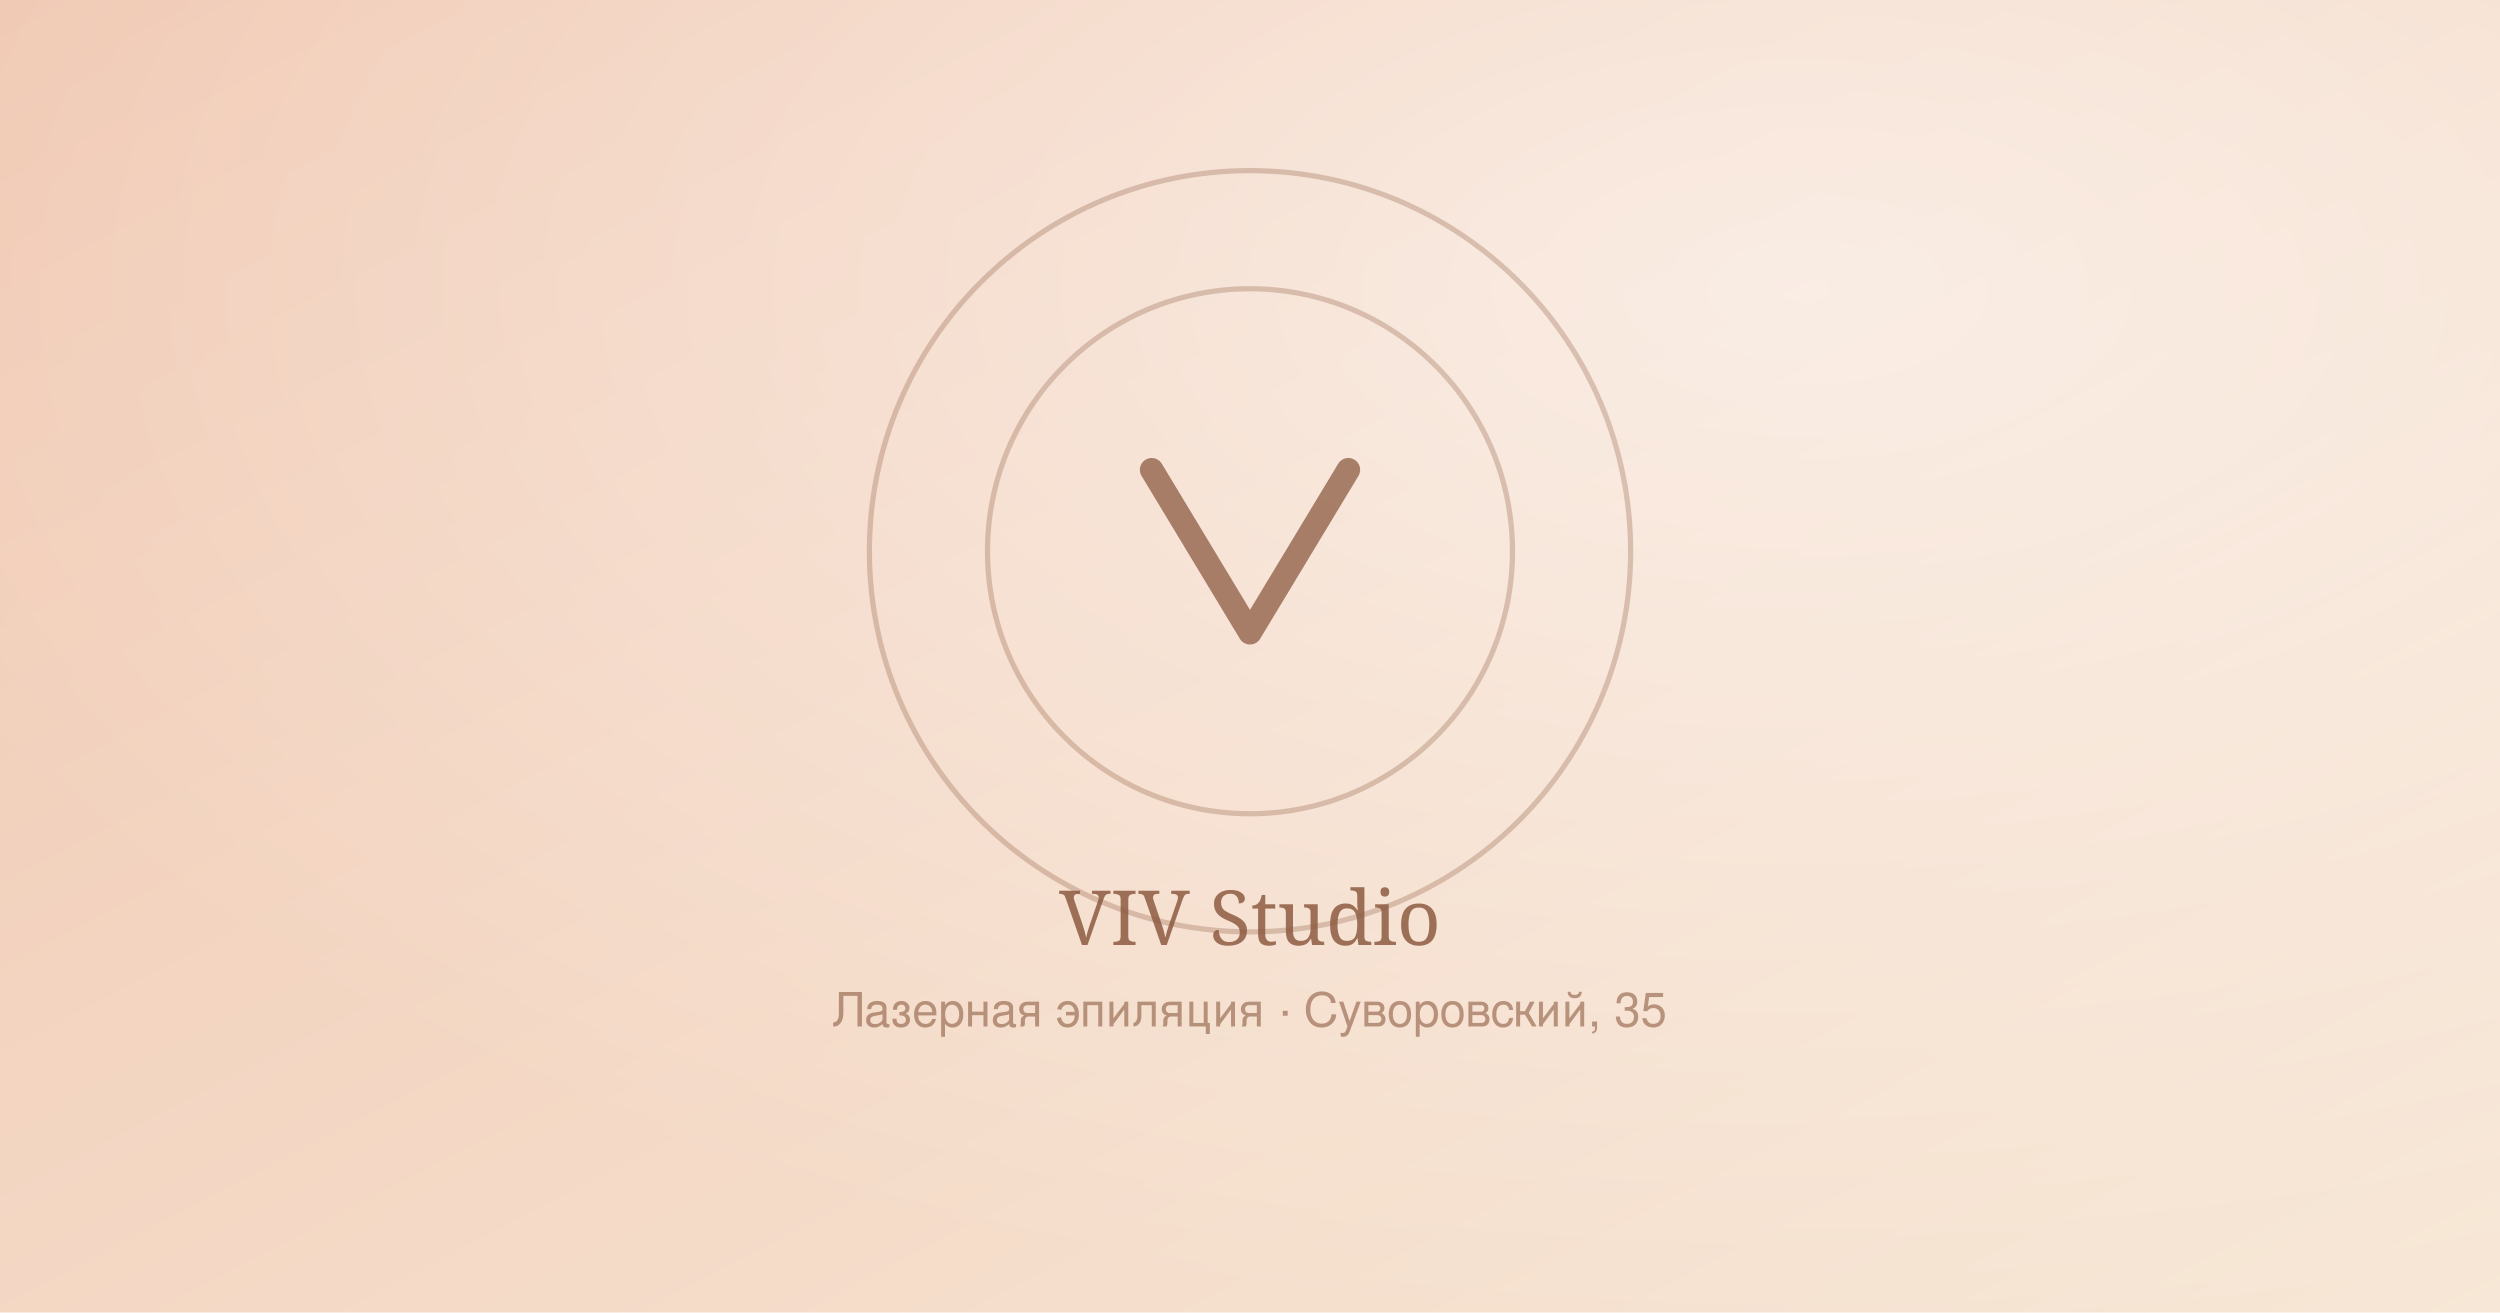
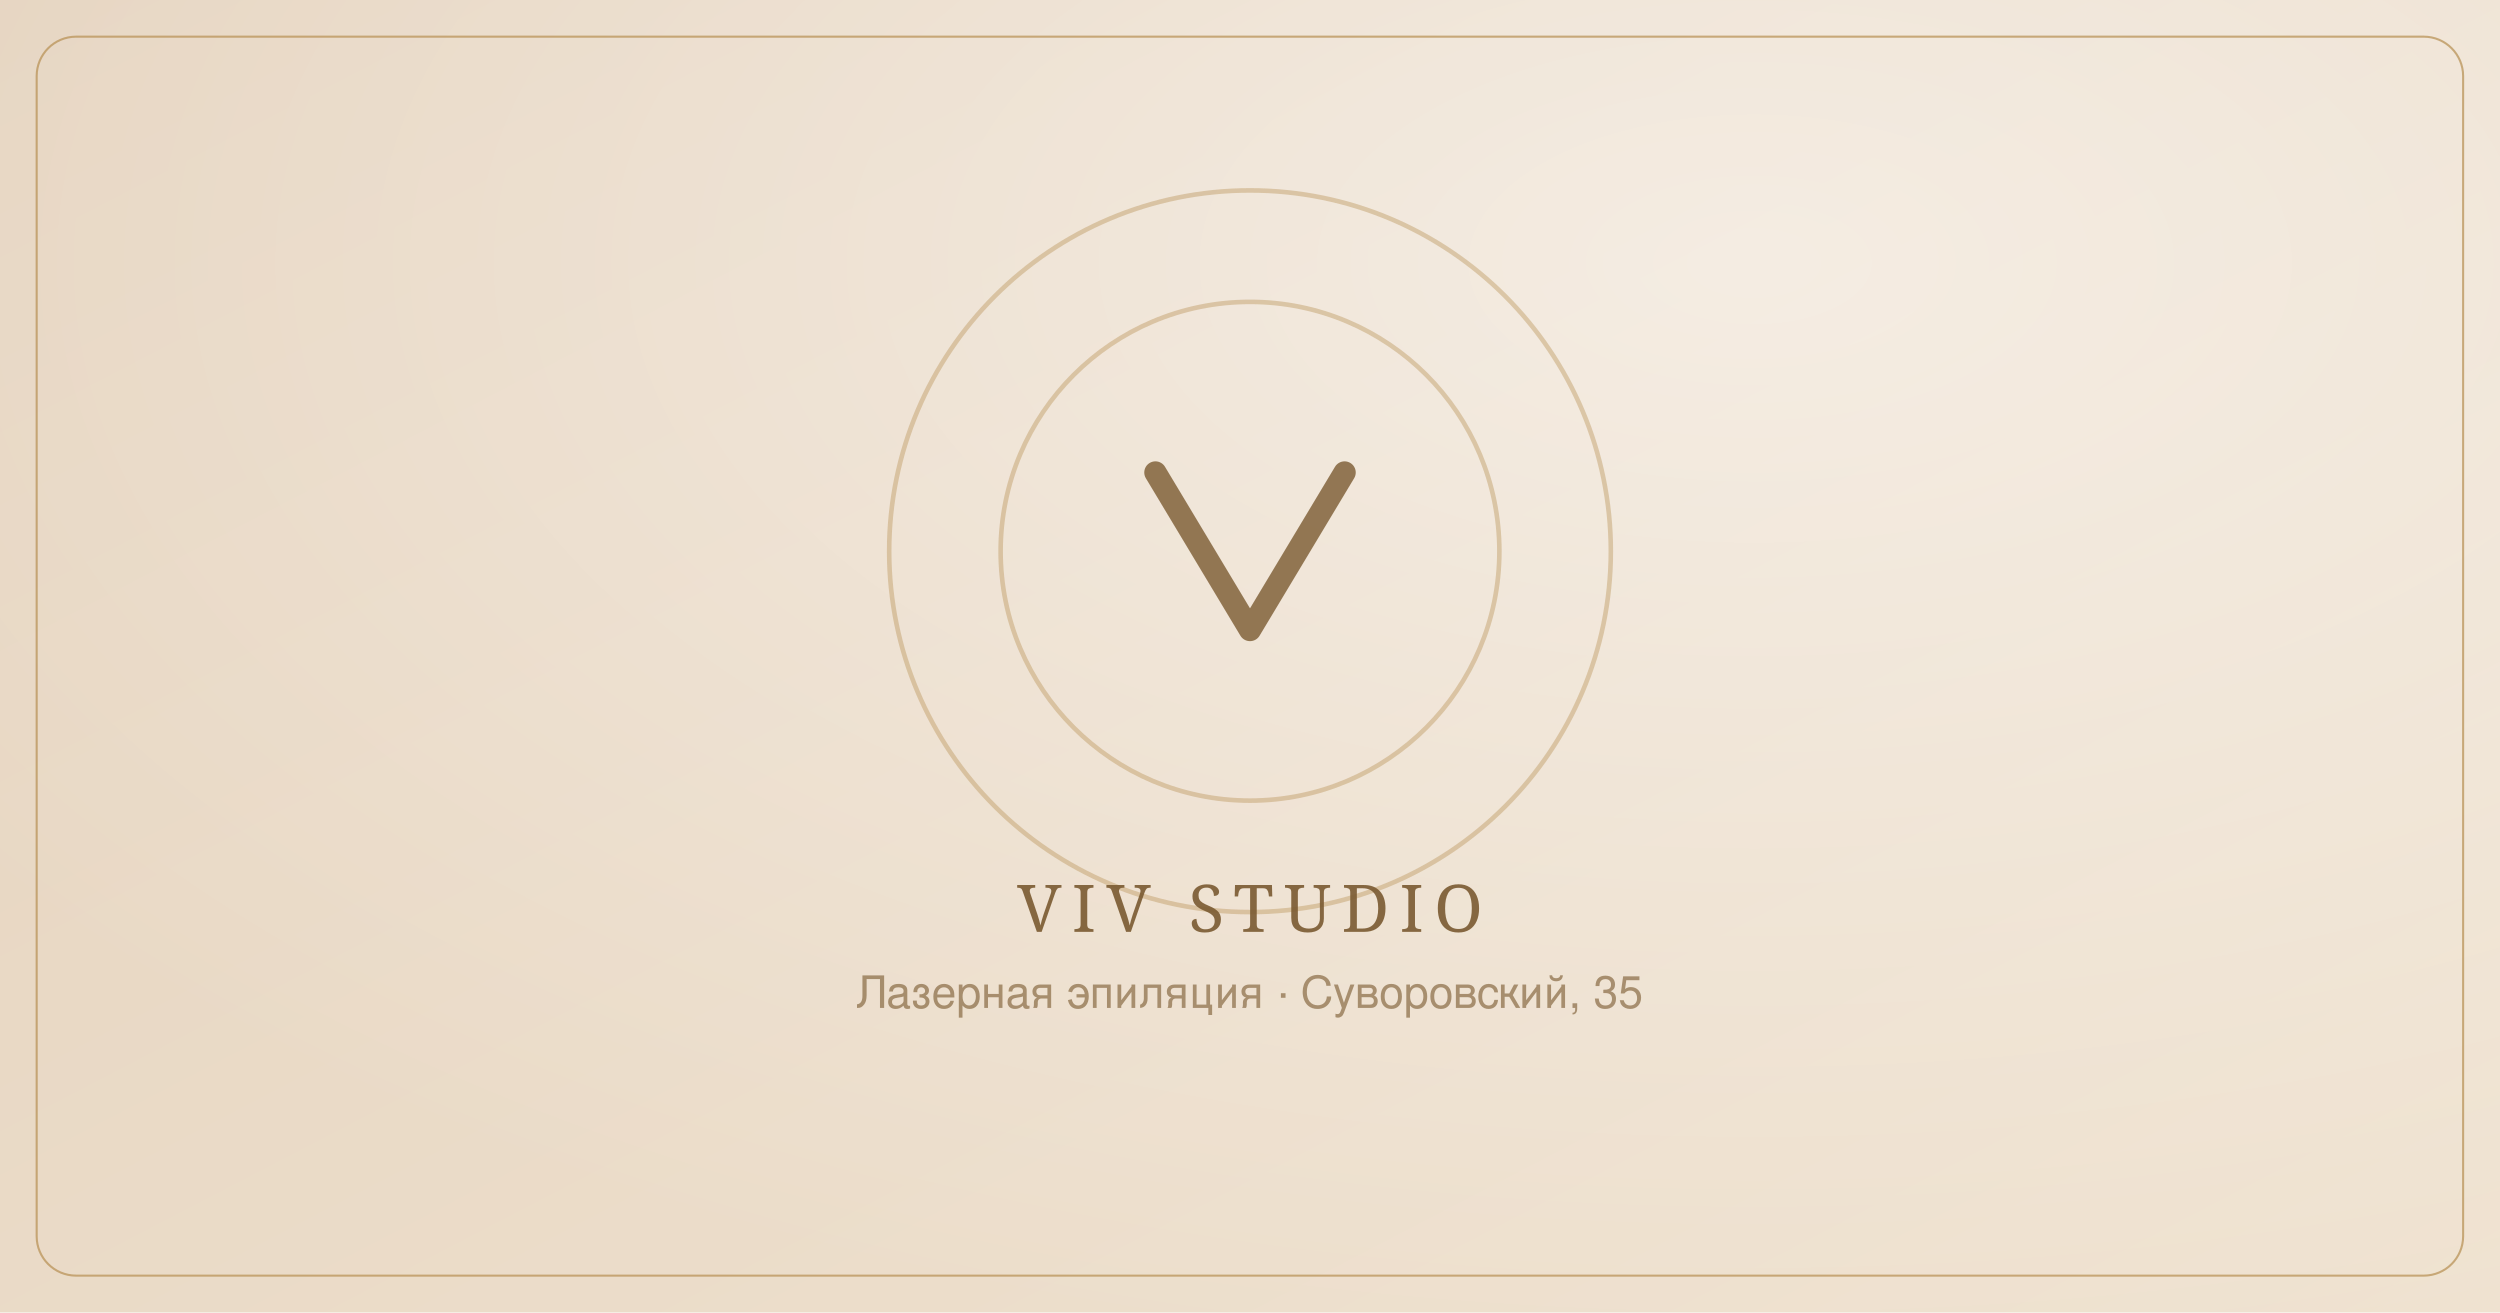
<svg xmlns="http://www.w3.org/2000/svg" viewBox="0 0 1200 630" width="1200" height="630" role="img" aria-label="Лазерная эпиляция · Суворовский, 35">
  <defs>
    <linearGradient id="g" x1="0" y1="0" x2="1" y2="1">
-       <stop offset="0" stop-color="#F0C8B2" />
-       <stop offset="1" stop-color="#F7E7D6" />
+       <stop offset="0" stop-color="#E5D3BE" />
+       <stop offset="1" stop-color="#EFE2D0" />
    </linearGradient>
-     <radialGradient id="r" cx="0.72" cy="0.22" r="0.8">
-       <stop offset="0" stop-color="#FFFFFF" stop-opacity=".55" />
+     <radialGradient id="r" cx="0.7" cy="0.2" r="0.85">
+       <stop offset="0" stop-color="#FFFFFF" stop-opacity=".5" />
      <stop offset="1" stop-color="#FFFFFF" stop-opacity="0" />
    </radialGradient>
  </defs>
  <rect width="1200" height="630" fill="url(#g)" />
  <rect width="1200" height="630" fill="url(#r)" />
-   <g opacity=".30" fill="none" stroke="#8C5B41" stroke-width="2.52">
-     <circle cx="600.0" cy="264.6" r="126.0" />
-     <circle cx="600.0" cy="264.6" r="182.7" />
+   <rect x="17.6" y="17.6" width="1164.7" height="594.7" rx="18.9" fill="none" stroke="#B99358" stroke-width="1" opacity=".75" />
+   <g opacity=".42" fill="none" stroke="#B99358" stroke-width="2.21">
+     <circle cx="600.0" cy="264.6" r="119.7" />
+     <circle cx="600.0" cy="264.6" r="173.2" />
  </g>
  <g transform="translate(600.0 264.6)">
-     <path d="M-47.2 -39.1L0 39.1L47.2 -39.1" fill="none" stroke="#8C5B41" stroke-width="11.34" stroke-linecap="round" stroke-linejoin="round" opacity=".75" />
+     <path d="M-45.4 -37.8L0 37.8L45.4 -37.8" fill="none" stroke="#7A5A31" stroke-width="10.71" stroke-linecap="round" stroke-linejoin="round" opacity=".8" />
  </g>
-   <text x="600.0" y="453.6" text-anchor="middle" font-family="Georgia, serif" font-size="36.5" fill="#8C5B41" opacity=".85">VIV Studio</text>
-   <text x="600.0" y="492.7" text-anchor="middle" font-family="Helvetica, Arial, sans-serif" font-size="22.7" fill="#8C5B41" opacity=".6">Лазерная эпиляция · Суворовский, 35</text>
+   <text x="600.0" y="447.3" text-anchor="middle" font-family="Georgia, serif" font-size="31.5" fill="#7A5A31" opacity=".9" letter-spacing="5.0">VIV STUDIO</text>
+   <text x="600.0" y="483.8" text-anchor="middle" font-family="Helvetica, Arial, sans-serif" font-size="21.4" fill="#7A5A31" opacity=".62">Лазерная эпиляция · Суворовский, 35</text>
</svg>
